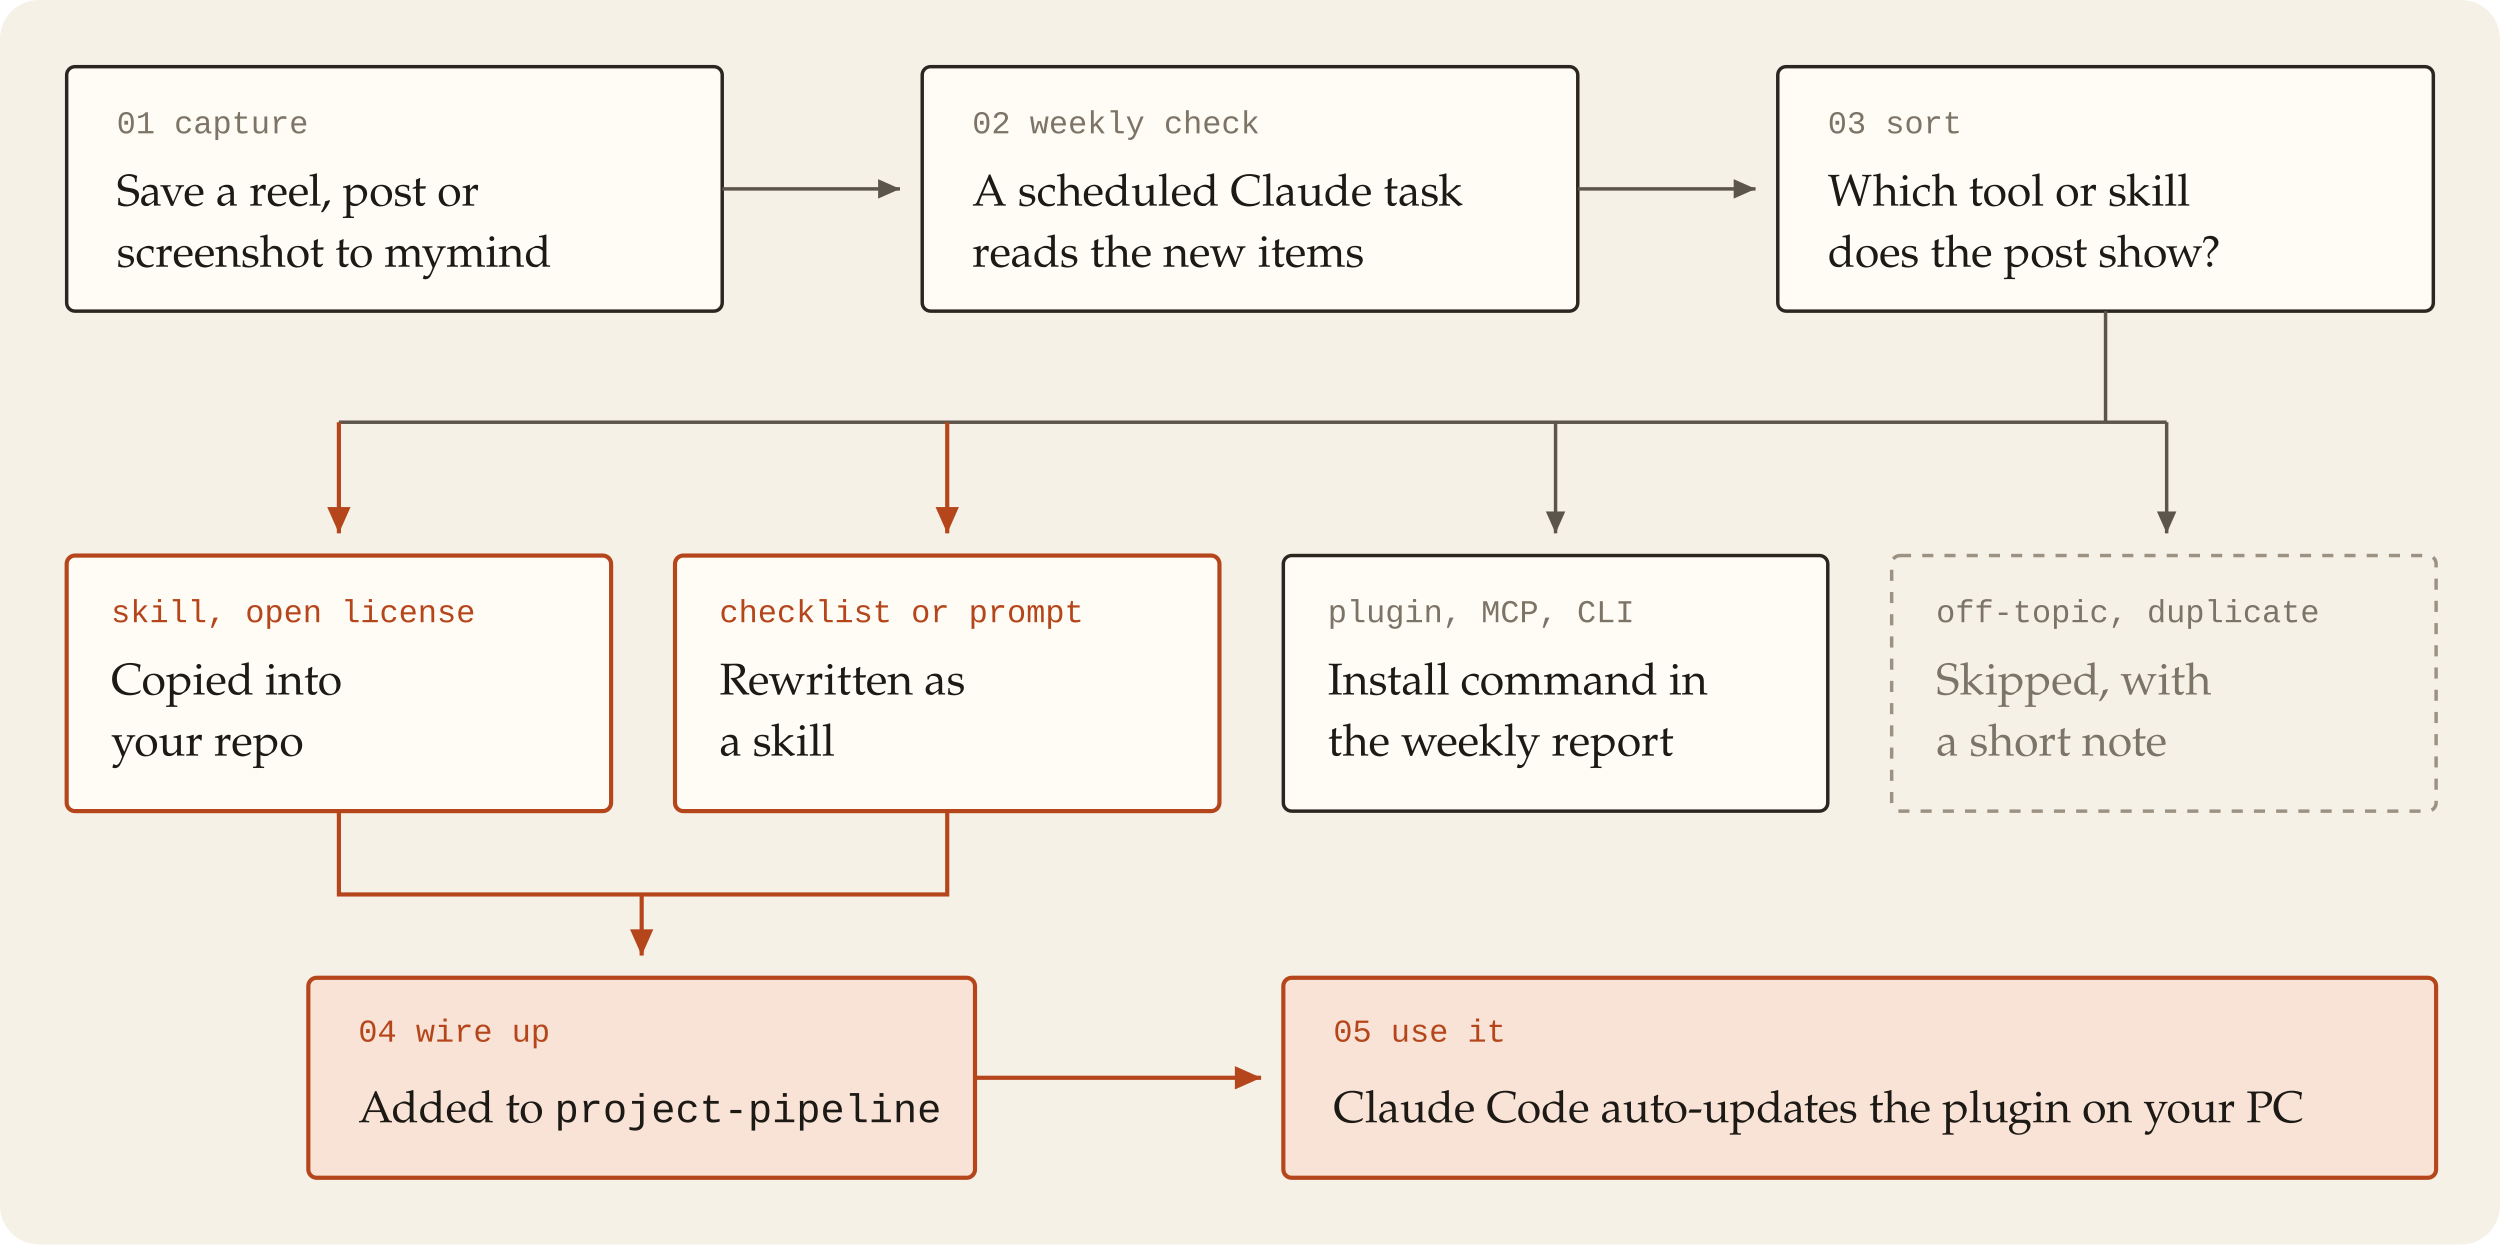
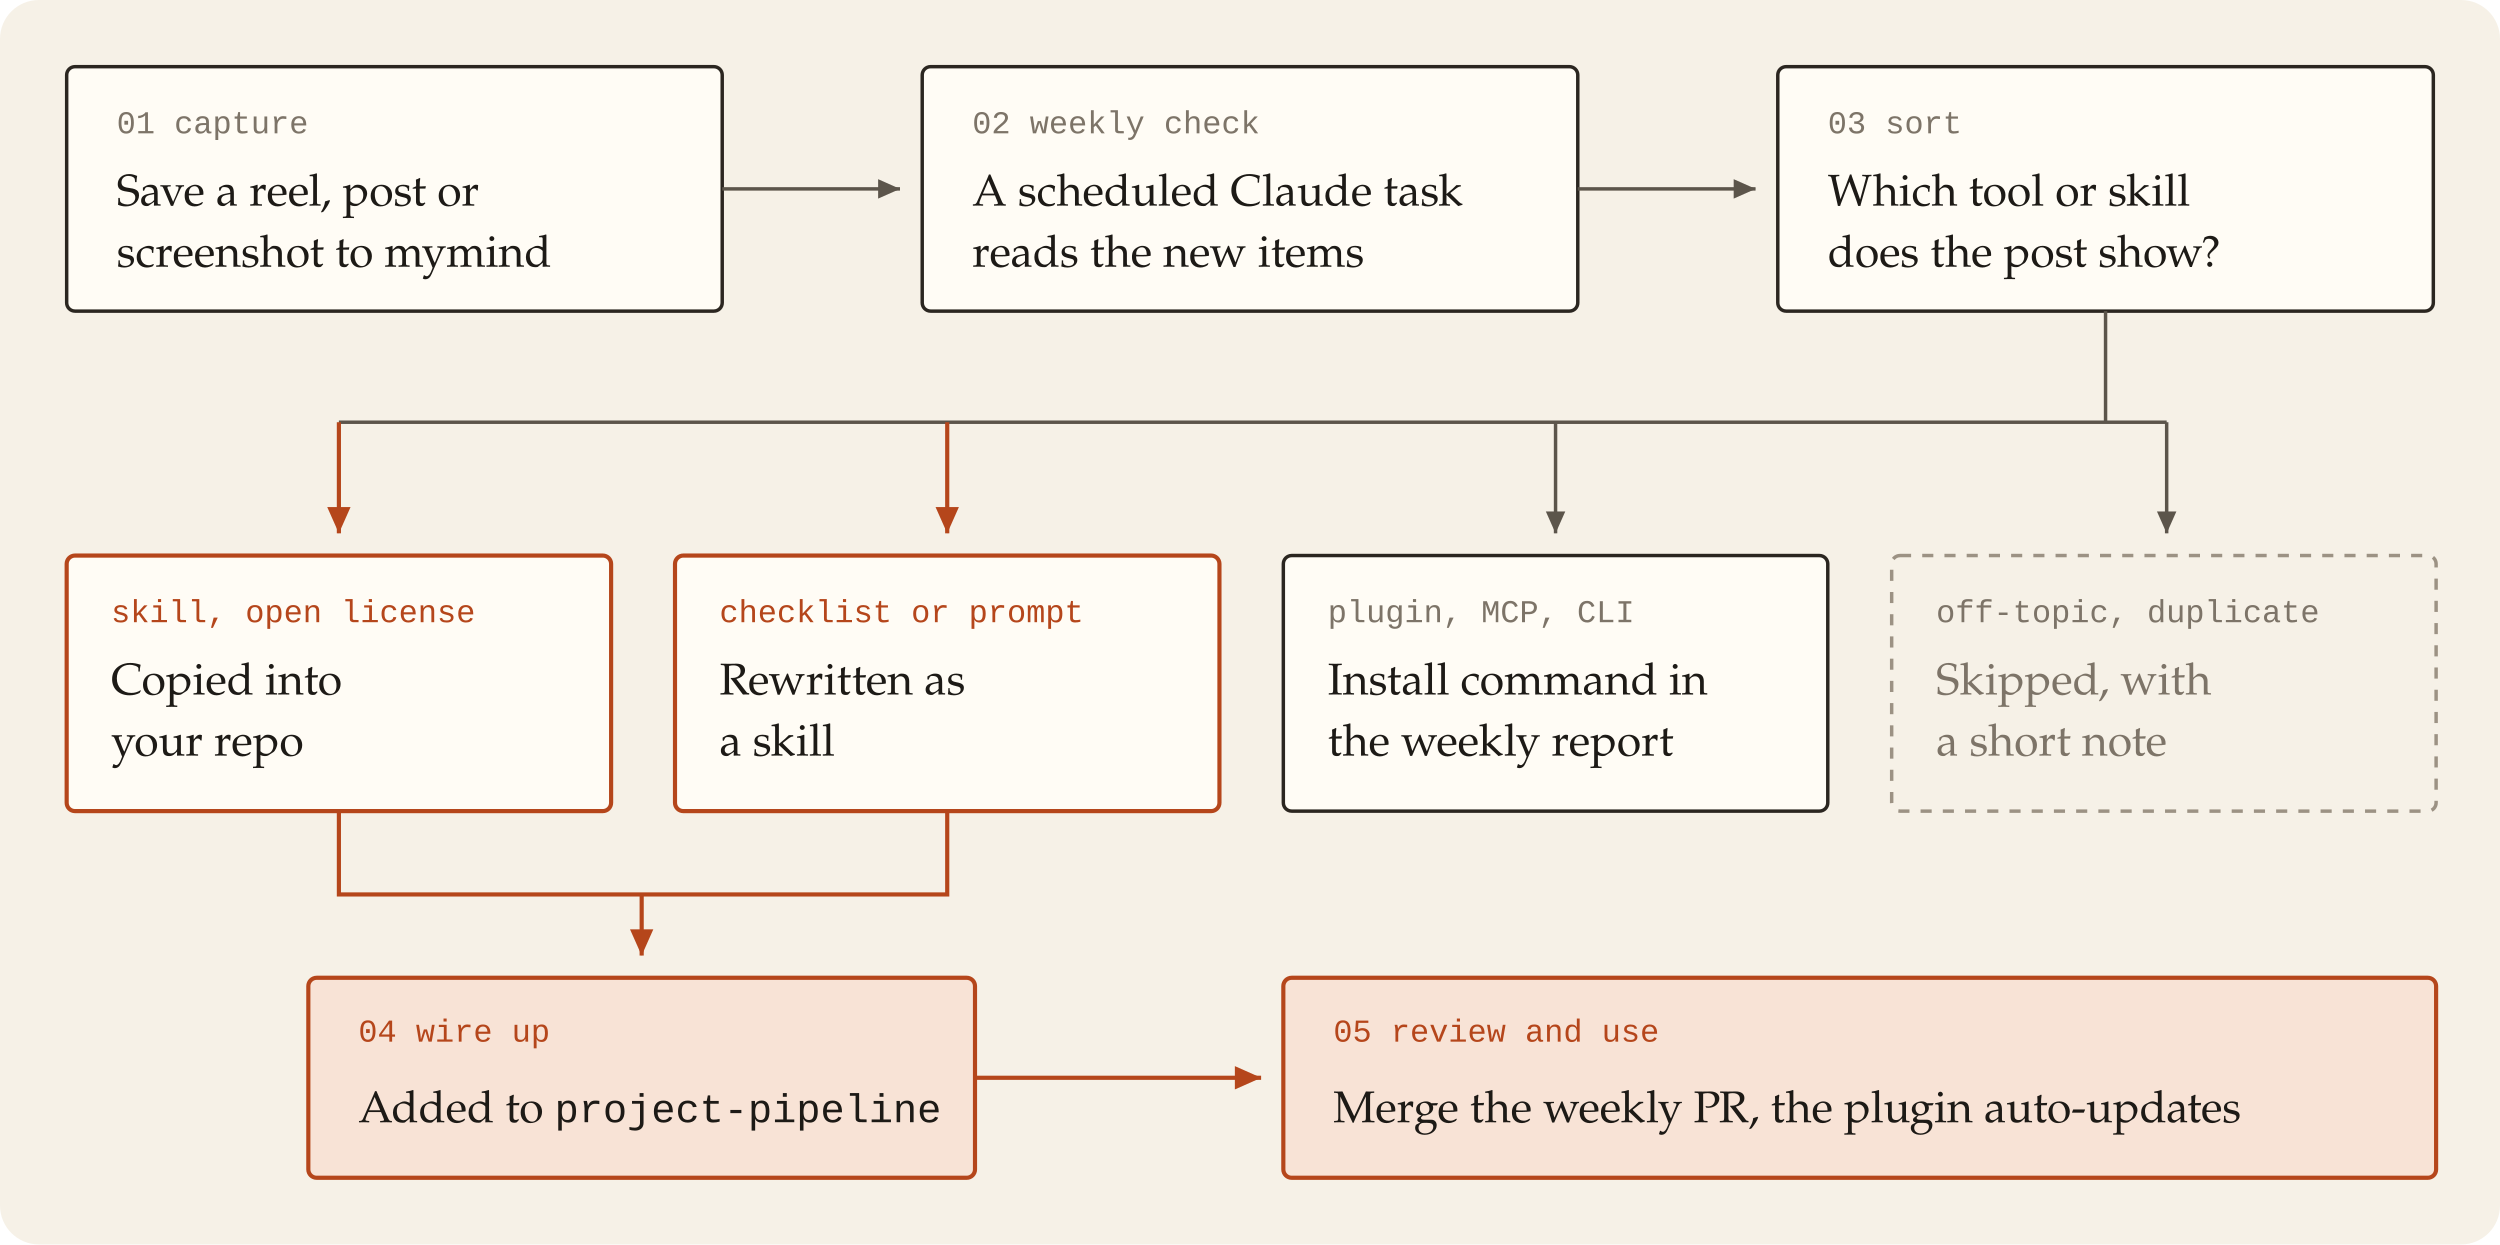
<svg xmlns="http://www.w3.org/2000/svg" viewBox="0 0 900 448" width="900" height="448" role="img" aria-labelledby="t d">
  <style>
    .card { fill: #f6f1e7; }
    .box  { fill: #fffcf5; stroke: #2b2620; stroke-width: 1.25; }
    .acc  { fill: #fffcf5; stroke: #b5461b; stroke-width: 1.5; }
    .accf { fill: #f8e3d6; stroke: #b5461b; stroke-width: 1.5; }
    .skip { fill: none; stroke: #9c9284; stroke-width: 1.25; stroke-dasharray: 4 4; }
    .ink  { fill: none; stroke: #5c554b; stroke-width: 1.25; }
    .red  { fill: none; stroke: #b5461b; stroke-width: 1.5; }
    .hi   { fill: #5c554b; }
    .hr   { fill: #b5461b; }
    .main { font-family: Georgia, "Iowan Old Style", "Palatino Linotype", "Times New Roman", serif; font-size: 16px; fill: #1d1a16; }
    .dim  { fill: #7d7468; }
    .tag  { font-family: ui-monospace, SFMono-Regular, Menlo, Consolas, "Liberation Mono", monospace; font-size: 11.5px; fill: #7d7468; }
    .tagr { fill: #b5461b; }
    .code { font-family: ui-monospace, SFMono-Regular, Menlo, Consolas, "Liberation Mono", monospace; font-size: 14.5px; fill: #1d1a16; }
  </style>
  <defs>
    <marker id="a" viewBox="0 0 10 10" refX="9" refY="5" markerWidth="7" markerHeight="7" orient="auto">
      <path class="hi" d="M0 1 L9 5 L0 9 z" />
    </marker>
    <marker id="r" viewBox="0 0 10 10" refX="9" refY="5" markerWidth="7" markerHeight="7" orient="auto">
      <path class="hr" d="M0 1 L9 5 L0 9 z" />
    </marker>
  </defs>
  <rect class="card" x="0" y="0" width="900" height="448" rx="14" />
  <rect class="box" x="24" y="24" width="236" height="88" rx="3" />
  <text class="tag" x="42" y="48">01 capture</text>
  <text class="main" x="42" y="74">Save a reel, post or</text>
  <text class="main" x="42" y="96">screenshot to mymind</text>
  <rect class="box" x="332" y="24" width="236" height="88" rx="3" />
  <text class="tag" x="350" y="48">02 weekly check</text>
  <text class="main" x="350" y="74">A scheduled Claude task</text>
  <text class="main" x="350" y="96">reads the new items</text>
  <rect class="box" x="640" y="24" width="236" height="88" rx="3" />
  <text class="tag" x="658" y="48">03 sort</text>
  <text class="main" x="658" y="74">Which tool or skill</text>
  <text class="main" x="658" y="96">does the post show?</text>
  <path class="ink" d="M260 68 H324" marker-end="url(#a)" />
  <path class="ink" d="M568 68 H632" marker-end="url(#a)" />
  <path class="ink" d="M758 112 V152" />
  <path class="ink" d="M122 152 H780" />
  <path class="red" d="M122 152 V192" marker-end="url(#r)" />
  <path class="red" d="M341 152 V192" marker-end="url(#r)" />
  <path class="ink" d="M560 152 V192" marker-end="url(#a)" />
  <path class="ink" d="M780 152 V192" marker-end="url(#a)" />
  <rect class="acc" x="24" y="200" width="196" height="92" rx="3" />
  <text class="tag tagr" x="40" y="224">skill, open license</text>
  <text class="main" x="40" y="250">Copied into</text>
  <text class="main" x="40" y="272">your repo</text>
  <rect class="acc" x="243" y="200" width="196" height="92" rx="3" />
  <text class="tag tagr" x="259" y="224">checklist or prompt</text>
  <text class="main" x="259" y="250">Rewritten as</text>
  <text class="main" x="259" y="272">a skill</text>
  <rect class="box" x="462" y="200" width="196" height="92" rx="3" />
  <text class="tag" x="478" y="224">plugin, MCP, CLI</text>
  <text class="main" x="478" y="250">Install command in</text>
  <text class="main" x="478" y="272">the weekly report</text>
  <rect class="skip" x="681" y="200" width="196" height="92" rx="3" />
  <text class="tag" x="697" y="224">off-topic, duplicate</text>
  <text class="main dim" x="697" y="250">Skipped, with</text>
  <text class="main dim" x="697" y="272">a short note</text>
  <path class="red" d="M122 292 V322 H341 V292" />
  <path class="red" d="M231 322 V344" marker-end="url(#r)" />
  <rect class="accf" x="111" y="352" width="240" height="72" rx="3" />
  <text class="tag tagr" x="129" y="375">04 wire up</text>
  <text class="main" x="129" y="404">Added to <tspan class="code">project-pipeline</tspan>
  </text>
  <path class="red" d="M351 388 H454" marker-end="url(#r)" />
  <rect class="accf" x="462" y="352" width="415" height="72" rx="3" />
-   <text class="tag tagr" x="480" y="375">05 use it</text>
-   <text class="main" x="480" y="404">Claude Code auto-updates the plugin on your PC</text>
+   <text class="tag tagr" x="480" y="375">05 review and use</text>
+   <text class="main" x="480" y="404">Merge the weekly PR, the plugin auto-updates</text>
</svg>
